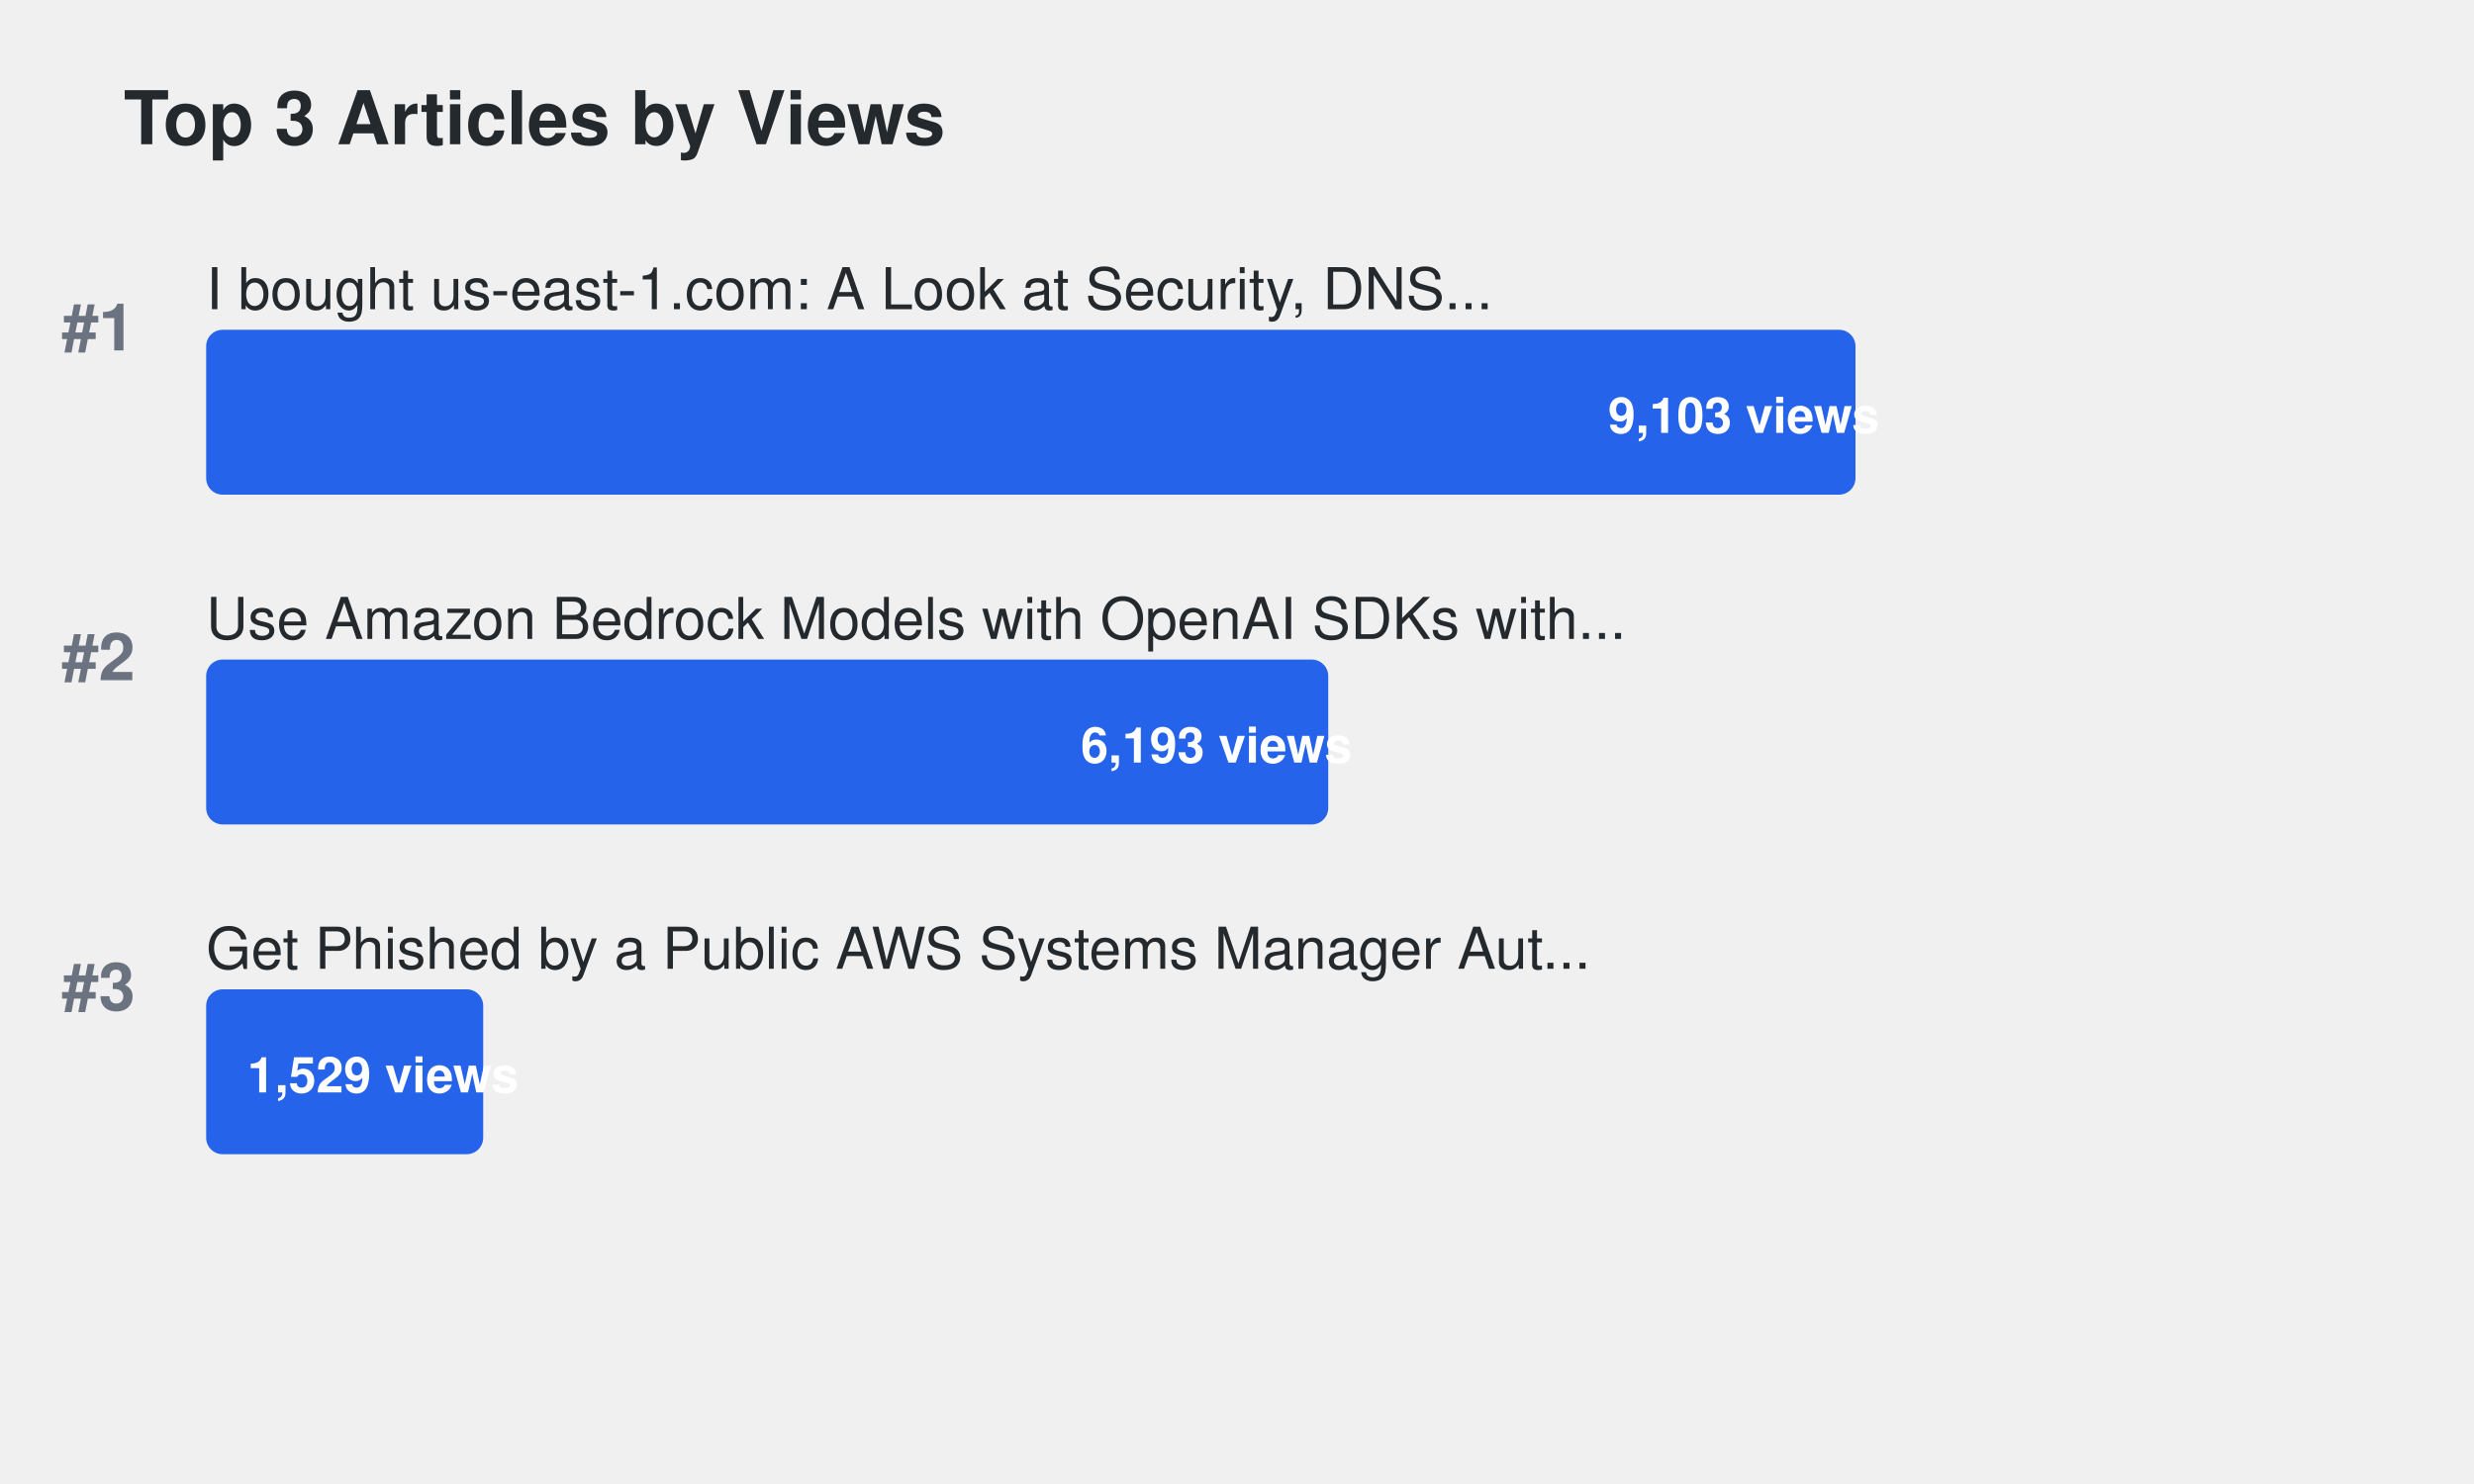
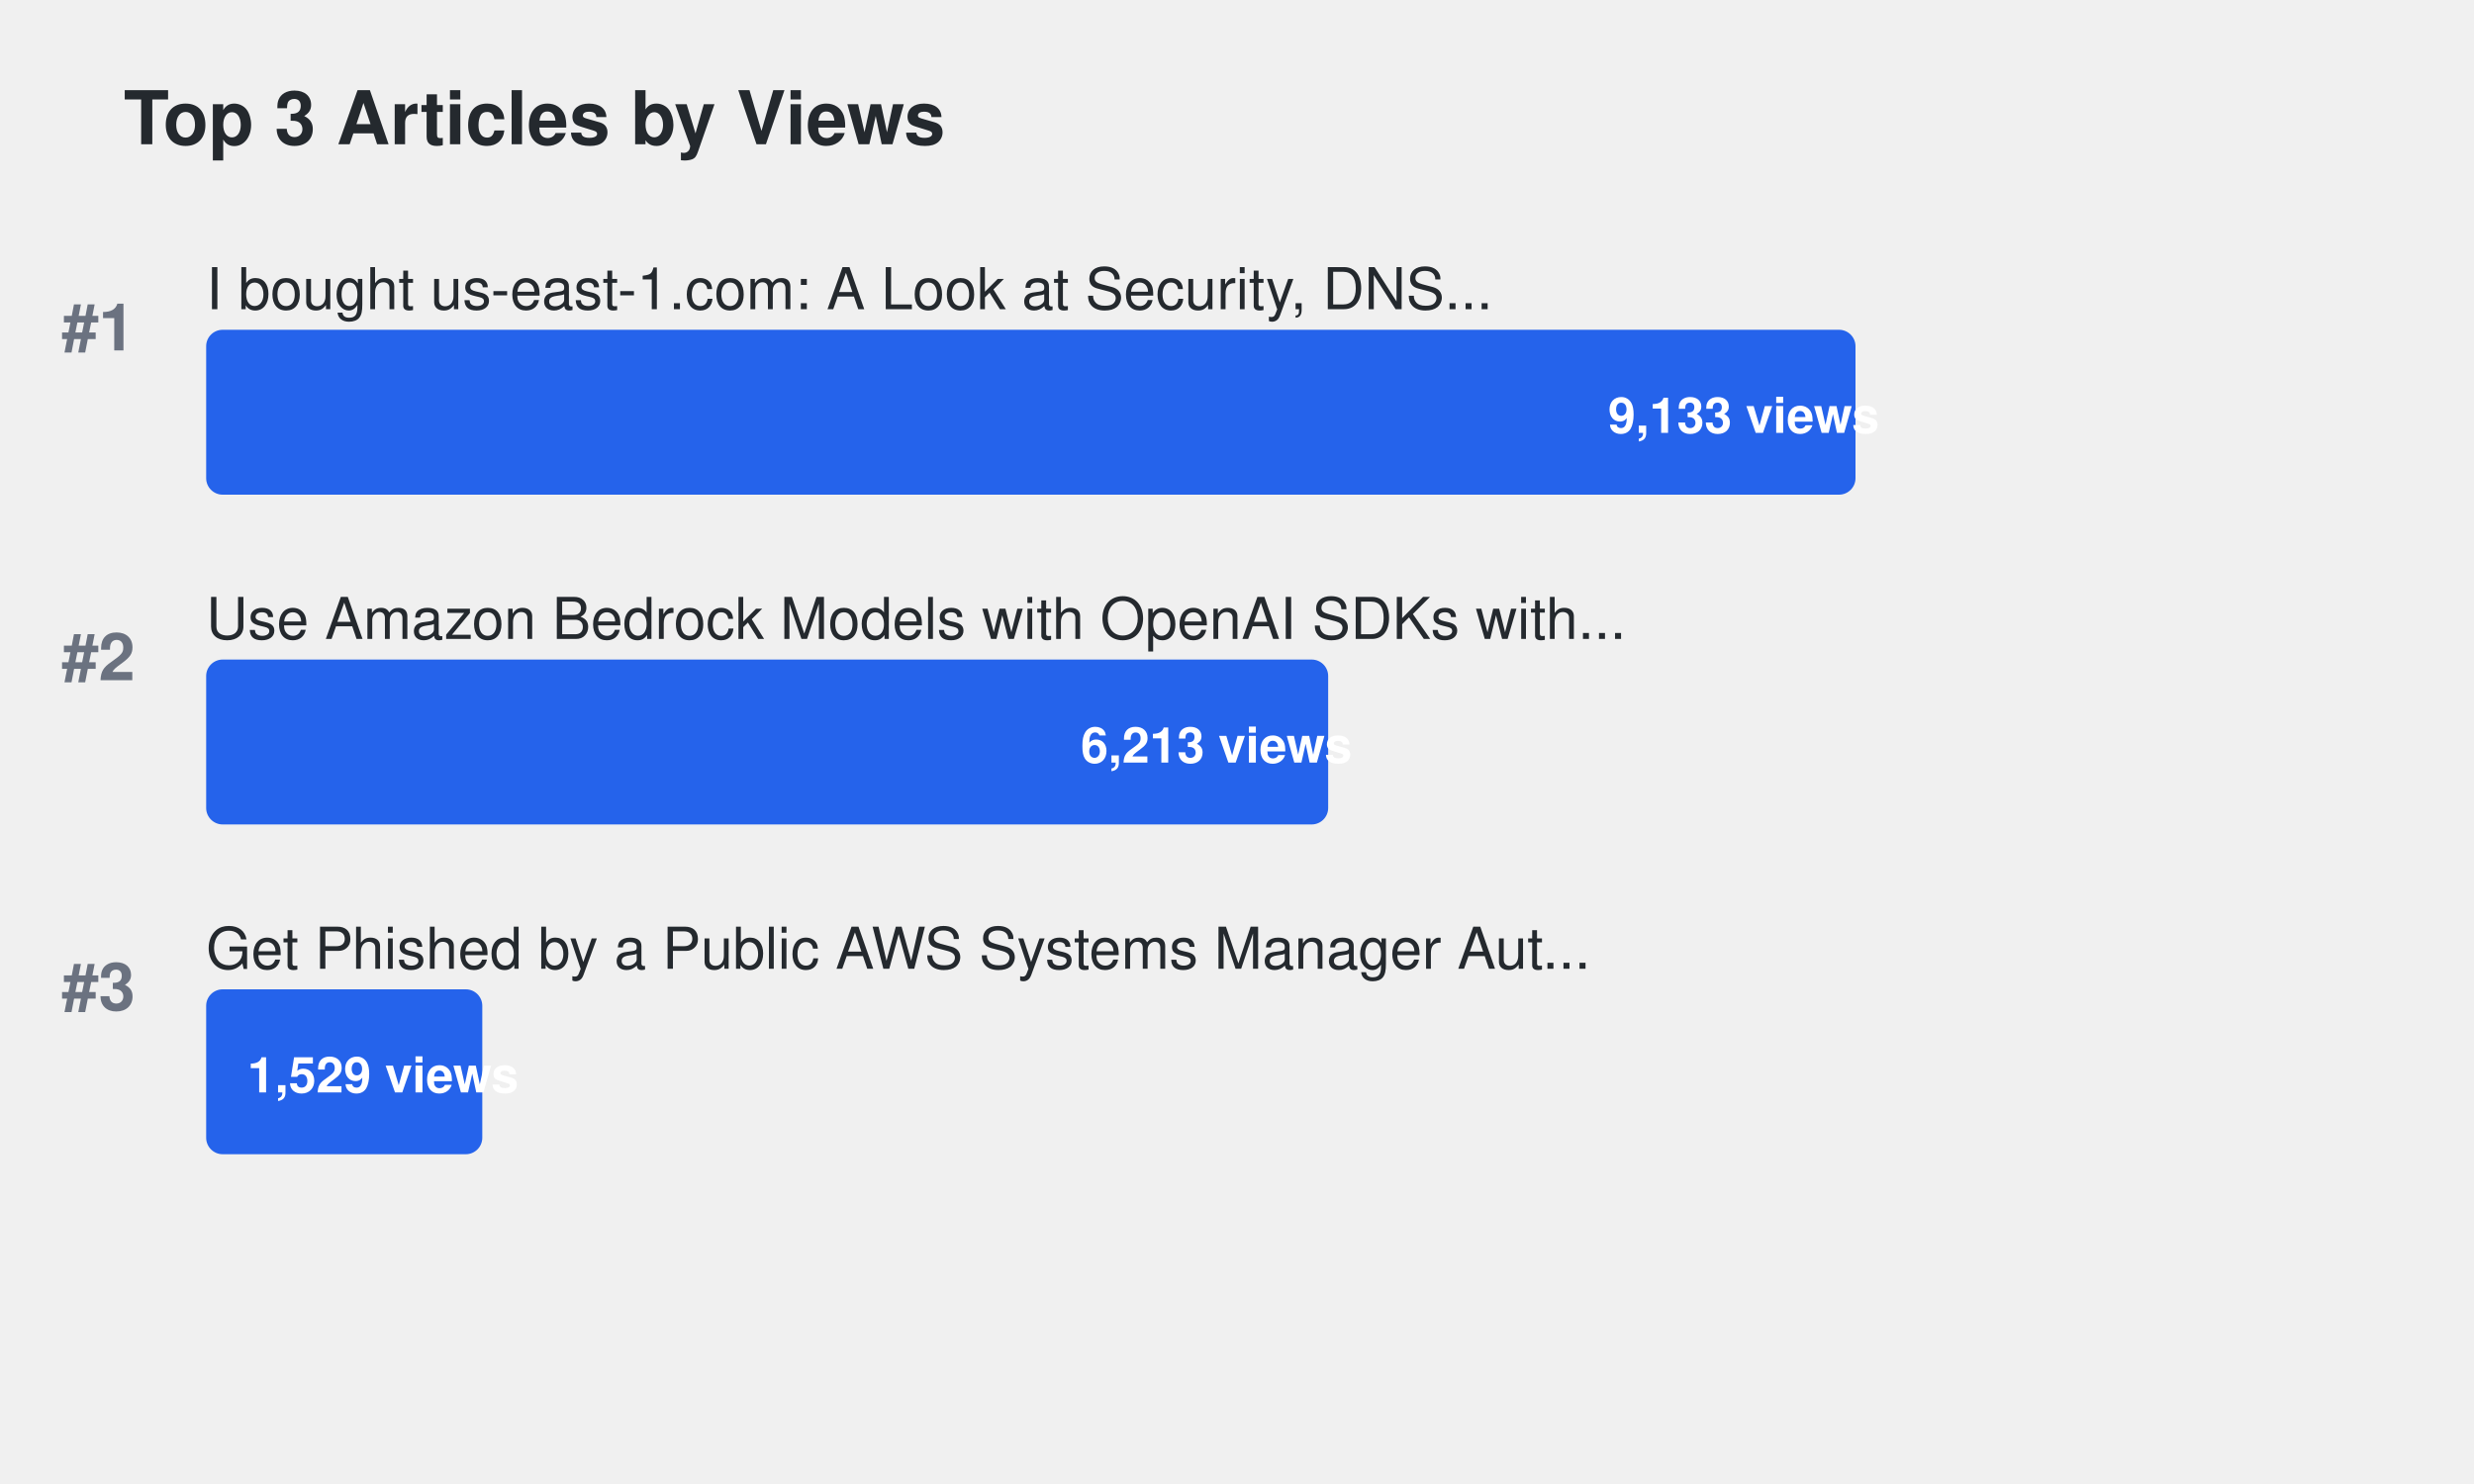
<svg xmlns="http://www.w3.org/2000/svg" width="600" height="360">
  <defs>
    <style>
.title { font-family: -apple-system, BlinkMacSystemFont, "Segoe UI", Helvetica, Arial, sans-serif; font-size: 18px; font-weight: 600; fill: #24292e; }
.article-title { font-family: -apple-system, BlinkMacSystemFont, "Segoe UI", Helvetica, Arial, sans-serif; font-size: 14px; font-weight: 500; fill: #24292e; }
.metric-value { font-family: -apple-system, BlinkMacSystemFont, "Segoe UI", Helvetica, Arial, sans-serif; font-size: 12px; font-weight: 600; fill: #ffffff; }
.rank { font-family: -apple-system, BlinkMacSystemFont, "Segoe UI", Helvetica, Arial, sans-serif; font-size: 16px; font-weight: 700; fill: #6b7280; }
.bar { rx: 4; ry: 4; }
.bar:hover { opacity: 0.8; cursor: pointer; }
a { text-decoration: none; }
a:hover .article-title { fill: #0969da; text-decoration: underline; }
a:hover .bar { opacity: 0.9; }
</style>
  </defs>
  <text x="30" y="35" class="title">Top 3 Articles by Views</text>
  <text x="15" y="85" class="rank">#1</text>
  <a href="https://dev.to/aws-builders/i-bought-us-east-1com-a-look-at-security-dns-traffic-and-protecting-aws-users-15ng" target="_blank">
    <text x="50" y="75" class="article-title">I bought us-east-1.com: A Look at Security, DNS...</text>
    <rect x="50" y="80" width="400.0" height="40" fill="#2563eb" class="bar">
</rect>
-     <text x="390.0" y="105" class="metric-value" fill="#ffffff">9,103 views</text>
+     <text x="390.0" y="105" class="metric-value" fill="#ffffff">9,133 views</text>
  </a>
  <text x="15" y="165" class="rank">#2</text>
  <a href="https://dev.to/aws-builders/use-amazon-bedrock-models-via-an-openai-api-compatible-serverless-endpoint-now-without-fixed-cost-5hf5" target="_blank">
    <text x="50" y="155" class="article-title">Use Amazon Bedrock Models with OpenAI SDKs with...</text>
-     <rect x="50" y="160" width="272.13" height="40" fill="#2563eb" class="bar">
+     <rect x="50" y="160" width="272.112" height="40" fill="#2563eb" class="bar">
</rect>
-     <text x="262.13" y="185" class="metric-value" fill="#ffffff">6,193 views</text>
+     <text x="262.112" y="185" class="metric-value" fill="#ffffff">6,213 views</text>
  </a>
  <text x="15" y="245" class="rank">#3</text>
  <a href="https://dev.to/aws-builders/get-phished-by-a-public-aws-systems-manager-automation-document-2die" target="_blank">
    <text x="50" y="235" class="article-title">Get Phished by a Public AWS Systems Manager Aut...</text>
-     <rect x="50" y="240" width="67.187" height="40" fill="#2563eb" class="bar">
+     <rect x="50" y="240" width="66.966" height="40" fill="#2563eb" class="bar">
</rect>
    <text x="60" y="265" class="metric-value" fill="#24292e">1,529 views</text>
  </a>
</svg>
